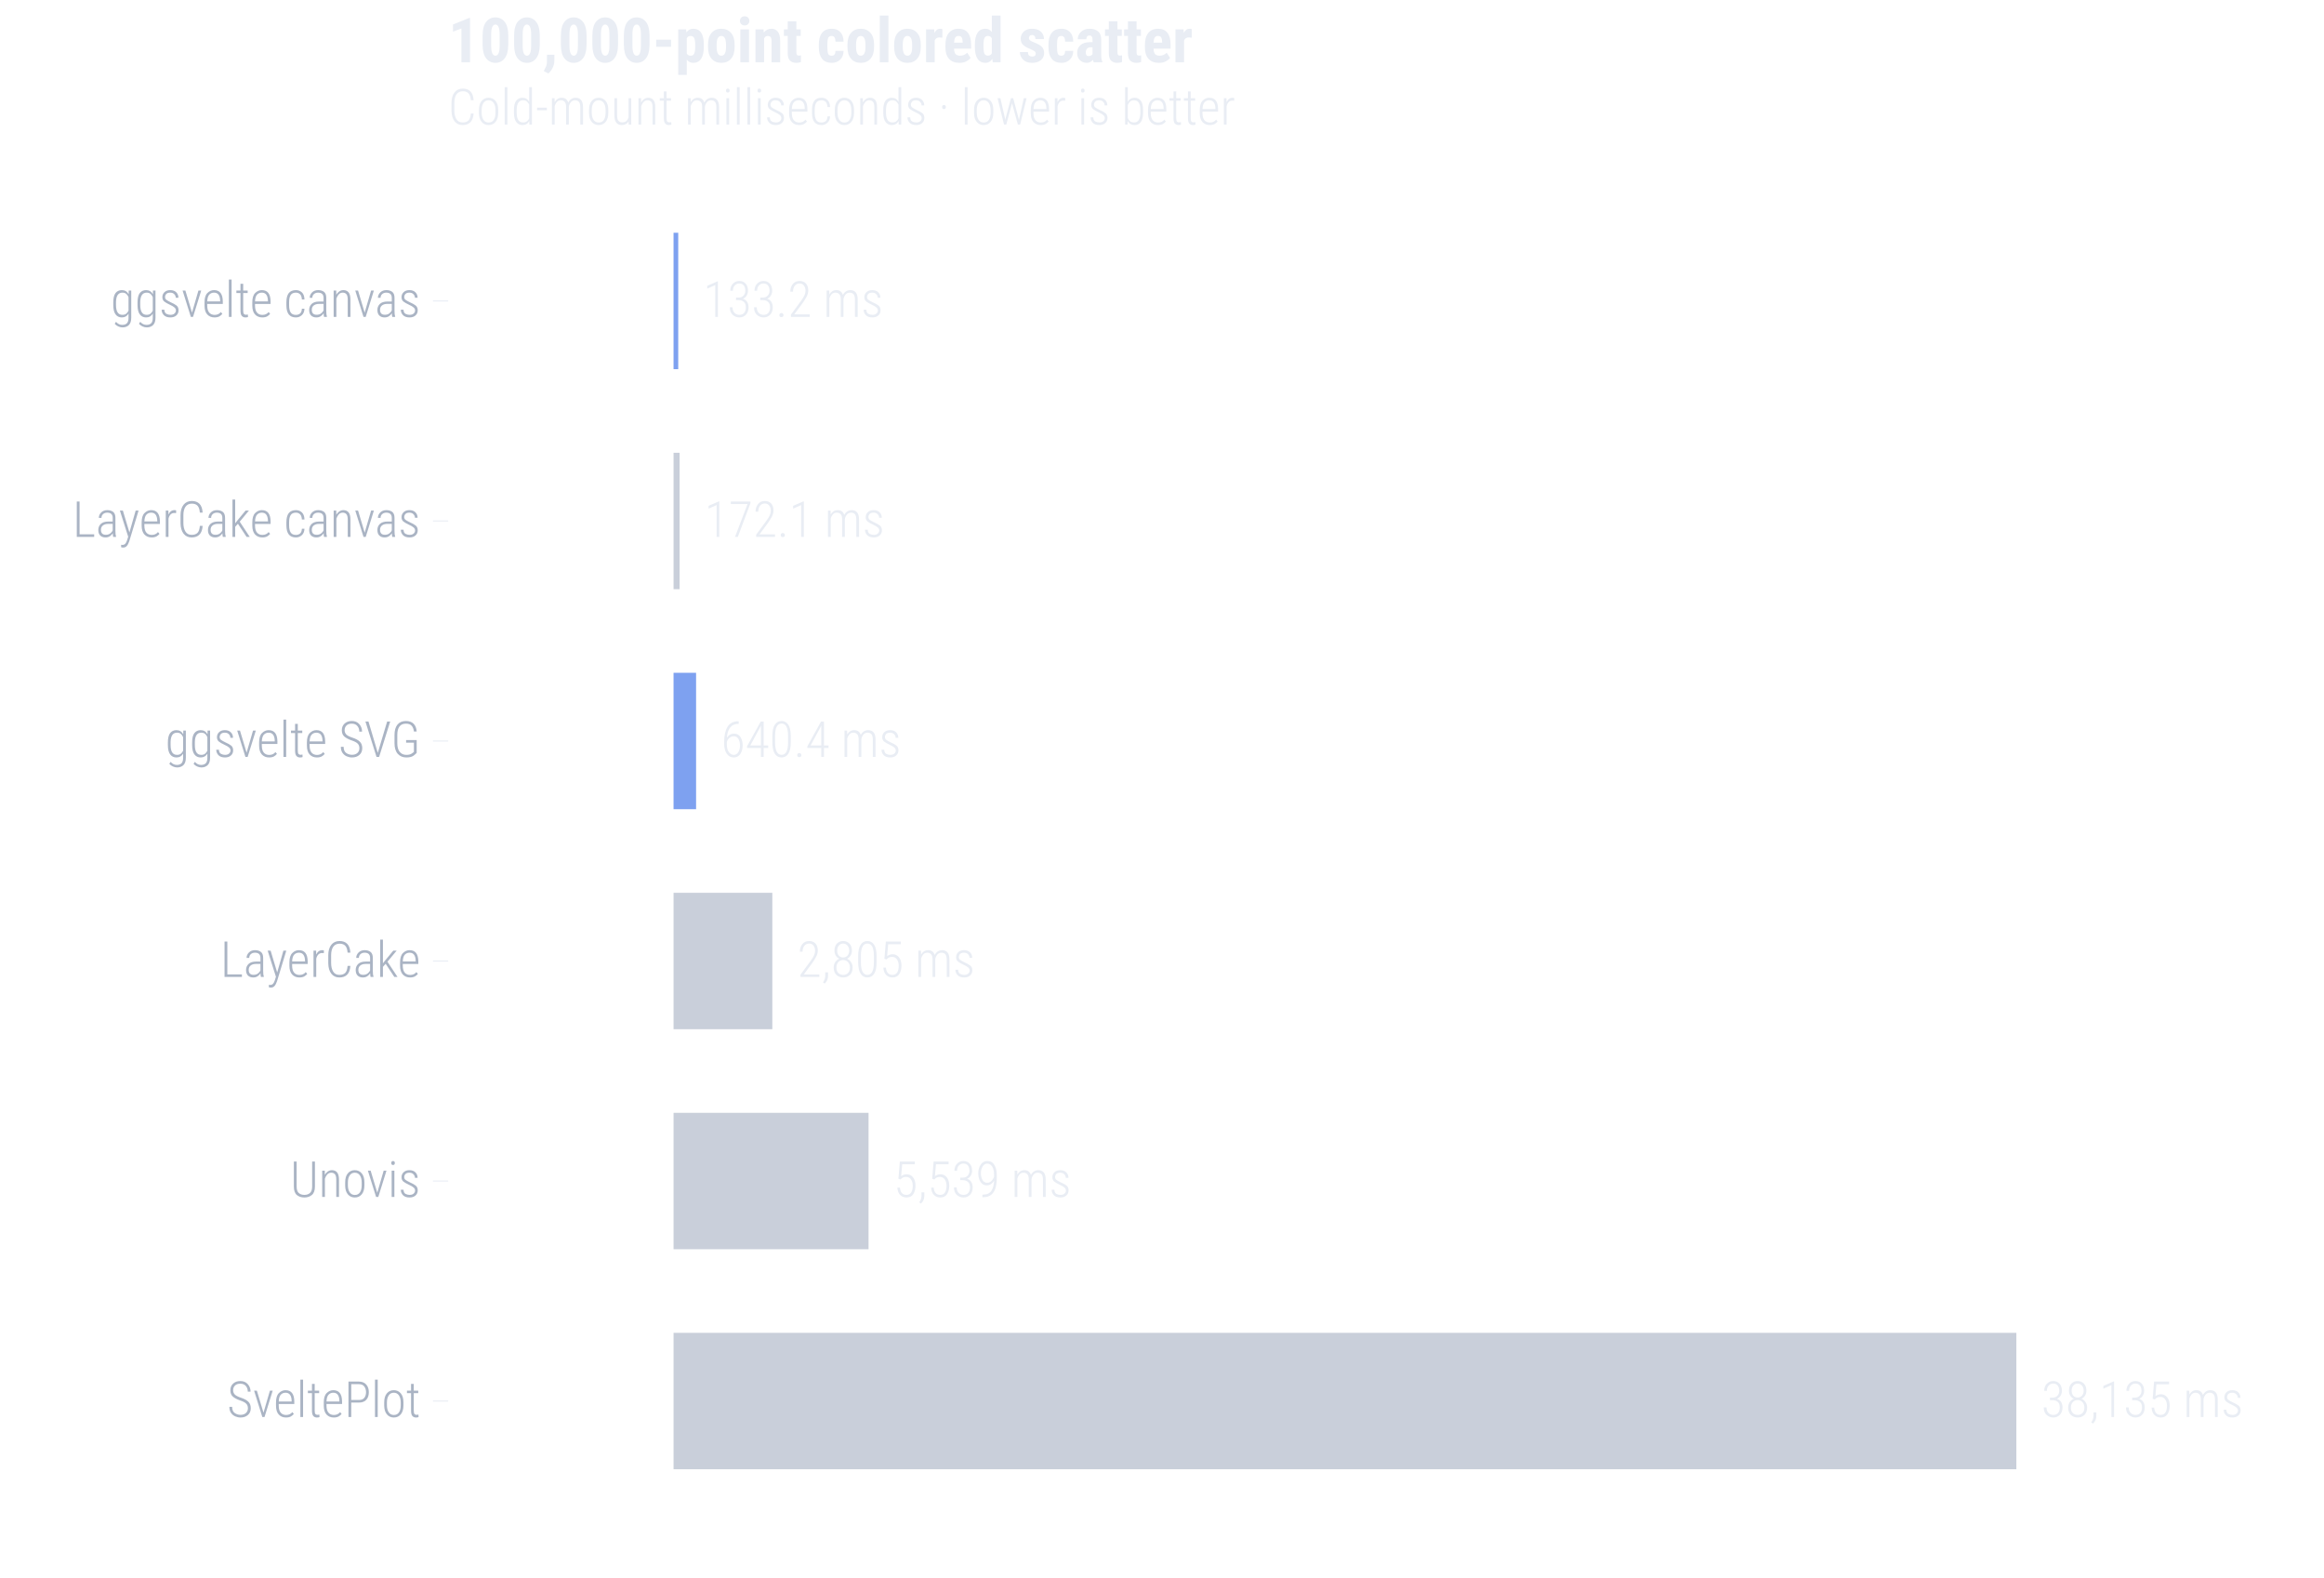
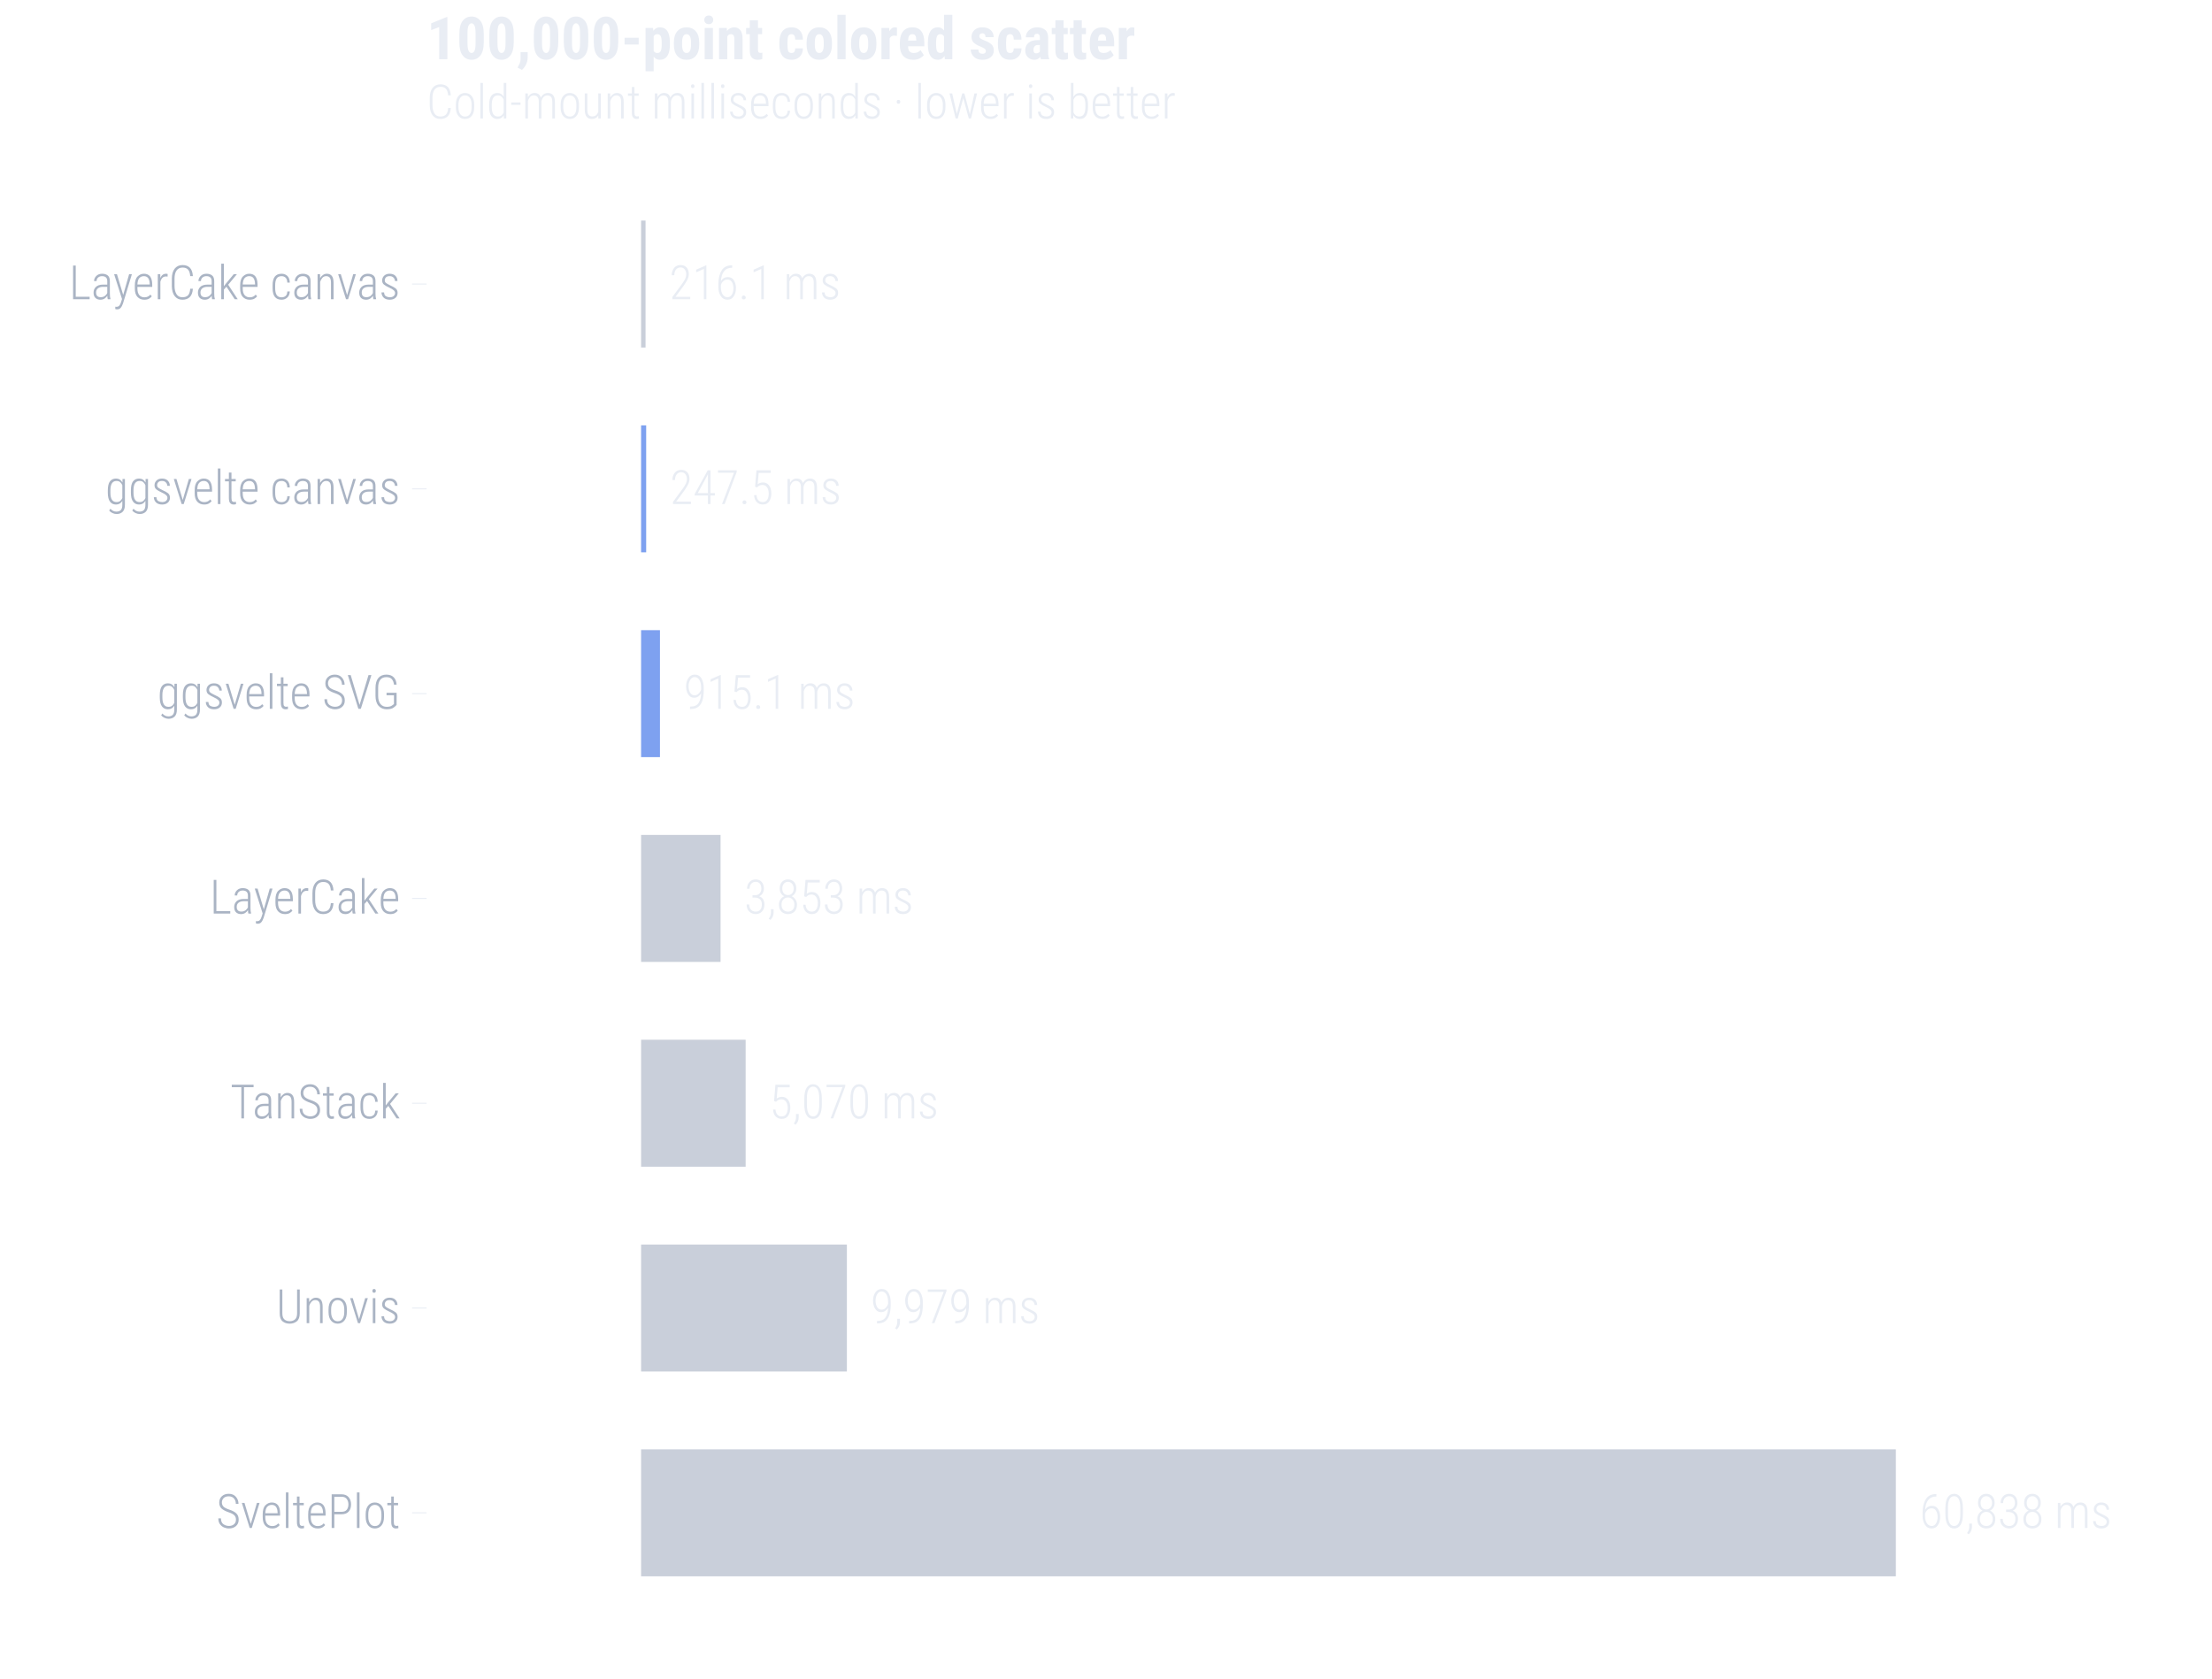
- <svg xmlns="http://www.w3.org/2000/svg" width="560" height="380" viewBox="0 0 560 380" role="img" aria-label="Bar chart of cold-mount time for a 100,000-point colored scatter: ggsvelte SVG 640.4 ms, ggsvelte canvas 133.2 ms, LayerCake 2,805 ms, LayerCake canvas 172.1 ms, Unovis 5,539 ms, SveltePlot 38,135 ms. Lower is better." class="gg-plot" font-family="&quot;Roboto Condensed&quot;, &quot;Arial Narrow&quot;, Arial, sans-serif" font-size="11" font-weight="300" text-rendering="optimizeLegibility" shape-rendering="geometricPrecision">
-   <rect class="gg-paper" width="560" height="380" fill="var(--gg-paper, transparent)" />
+ <svg xmlns="http://www.w3.org/2000/svg" width="560" height="425" viewBox="0 0 560 425" role="img" aria-label="Bar chart of cold-mount time for a 100,000-point colored scatter: ggsvelte SVG 915.1 ms, ggsvelte canvas 247.5 ms, LayerCake 3,853 ms, LayerCake canvas 216.1 ms, TanStack 5,070 ms, Unovis 9,979 ms, SveltePlot 60,838 ms. Lower is better." class="gg-plot" font-family="&quot;Roboto Condensed&quot;, &quot;Arial Narrow&quot;, Arial, sans-serif" font-size="11" font-weight="300" text-rendering="optimizeLegibility" shape-rendering="geometricPrecision">
+   <rect class="gg-paper" width="560" height="425" fill="var(--gg-paper, transparent)" />
  <text class="gg-title" x="108" y="15" font-size="15" font-weight="700" fill="var(--gg-ink, #e9edf4)">100,000-point colored scatter</text>
  <text class="gg-subtitle" x="108" y="30" font-size="12" font-weight="300" fill="var(--gg-ink, #e9edf4)">Cold-mount milliseconds · lower is better</text>
  <defs>
    <clipPath id="gg-clip-0">
-       <rect width="448" height="318" />
+       <rect width="448" height="363" />
    </clipPath>
  </defs>
  <g class="gg-panel" data-panel="0" transform="translate(108,46)">
-     <rect class="gg-panel-background" width="448" height="318" fill="var(--gg-panel, transparent)" />
+     <rect class="gg-panel-background" width="448" height="363" fill="var(--gg-panel, transparent)" />
    <g class="gg-grid" stroke="var(--gg-grid, transparent)" stroke-width="0.25" vector-effect="non-scaling-stroke">
-       <line x1="54.3" y1="0" x2="54.3" y2="318" />
-       <line x1="139.15" y1="0" x2="139.15" y2="318" />
-       <line x1="224" y1="0" x2="224" y2="318" />
-       <line x1="308.85" y1="0" x2="308.85" y2="318" />
-       <line x1="393.7" y1="0" x2="393.7" y2="318" />
-       <line x1="0" y1="291.5" x2="448" y2="291.5" />
-       <line x1="0" y1="238.5" x2="448" y2="238.5" />
-       <line x1="0" y1="185.5" x2="448" y2="185.5" />
-       <line x1="0" y1="132.5" x2="448" y2="132.5" />
-       <line x1="0" y1="79.5" x2="448" y2="79.5" />
-       <line x1="0" y1="26.5" x2="448" y2="26.5" />
+       <line x1="54.3" y1="0" x2="54.3" y2="363" />
+       <line x1="158.73" y1="0" x2="158.73" y2="363" />
+       <line x1="263.16" y1="0" x2="263.16" y2="363" />
+       <line x1="367.59" y1="0" x2="367.59" y2="363" />
+       <line x1="0" y1="337.07" x2="448" y2="337.07" />
+       <line x1="0" y1="285.21" x2="448" y2="285.21" />
+       <line x1="0" y1="233.36" x2="448" y2="233.36" />
+       <line x1="0" y1="181.5" x2="448" y2="181.5" />
+       <line x1="0" y1="129.64" x2="448" y2="129.64" />
+       <line x1="0" y1="77.79" x2="448" y2="77.79" />
+       <line x1="0" y1="25.93" x2="448" y2="25.93" />
    </g>
    <g class="gg-marks" clip-path="url(#gg-clip-0)">
      <g class="gg-batch gg-rects" data-layer="0">
-         <rect x="54.3" y="10.07" width="1.13" height="32.86" fill="#7ea1f0" />
-         <rect x="54.3" y="63.07" width="1.46" height="32.86" fill="#c9cfda" />
-         <rect x="54.3" y="116.07" width="5.43" height="32.86" fill="#7ea1f0" />
-         <rect x="54.3" y="169.07" width="23.8" height="32.86" fill="#c9cfda" />
-         <rect x="54.3" y="222.07" width="46.99" height="32.86" fill="#c9cfda" />
-         <rect x="54.3" y="275.07" width="323.57" height="32.86" fill="#c9cfda" />
+         <rect x="54.3" y="9.85" width="1.13" height="32.15" fill="#c9cfda" />
+         <rect x="54.3" y="61.71" width="1.29" height="32.15" fill="#7ea1f0" />
+         <rect x="54.3" y="113.57" width="4.78" height="32.15" fill="#7ea1f0" />
+         <rect x="54.3" y="165.42" width="20.12" height="32.15" fill="#c9cfda" />
+         <rect x="54.3" y="217.28" width="26.47" height="32.15" fill="#c9cfda" />
+         <rect x="54.3" y="269.14" width="52.1" height="32.15" fill="#c9cfda" />
+         <rect x="54.3" y="321" width="317.66" height="32.15" fill="#c9cfda" />
      </g>
      <g class="gg-batch gg-glyphs" data-layer="1" font-size="12" text-anchor="start">
-         <text x="61.43" y="26.5" dy="0.32em" fill="var(--gg-ink, #e9edf4)">133.2 ms</text>
-         <text x="61.76" y="79.5" dy="0.32em" fill="var(--gg-ink, #e9edf4)">172.1 ms</text>
-         <text x="65.74" y="132.5" dy="0.32em" fill="var(--gg-ink, #e9edf4)">640.4 ms</text>
-         <text x="84.11" y="185.5" dy="0.32em" fill="var(--gg-ink, #e9edf4)">2,805 ms</text>
-         <text x="107.3" y="238.5" dy="0.32em" fill="var(--gg-ink, #e9edf4)">5,539 ms</text>
-         <text x="383.88" y="291.5" dy="0.32em" fill="var(--gg-ink, #e9edf4)">38,135 ms</text>
+         <text x="61.43" y="25.93" dy="0.32em" fill="var(--gg-ink, #e9edf4)">216.1 ms</text>
+         <text x="61.6" y="77.79" dy="0.32em" fill="var(--gg-ink, #e9edf4)">247.5 ms</text>
+         <text x="65.08" y="129.64" dy="0.32em" fill="var(--gg-ink, #e9edf4)">915.1 ms</text>
+         <text x="80.42" y="181.5" dy="0.32em" fill="var(--gg-ink, #e9edf4)">3,853 ms</text>
+         <text x="86.78" y="233.36" dy="0.32em" fill="var(--gg-ink, #e9edf4)">5,070 ms</text>
+         <text x="112.41" y="285.21" dy="0.32em" fill="var(--gg-ink, #e9edf4)">9,979 ms</text>
+         <text x="377.96" y="337.07" dy="0.32em" fill="var(--gg-ink, #e9edf4)">60,838 ms</text>
      </g>
    </g>
-     <rect class="gg-panel-border" width="448" height="318" fill="none" stroke="var(--gg-panelBorder, transparent)" stroke-width="0.5" vector-effect="non-scaling-stroke" />
+     <rect class="gg-panel-border" width="448" height="363" fill="none" stroke="var(--gg-panelBorder, transparent)" stroke-width="0.5" vector-effect="non-scaling-stroke" />
  </g>
  <g class="gg-axis gg-axis-y" transform="translate(108,46)">
-     <g class="gg-tick" transform="translate(0,291.5)">
+     <g class="gg-tick" transform="translate(0,337.07)">
      <line x2="-3.67" stroke="var(--gg-tickColor, #e9edf4)" stroke-width="0.25" vector-effect="non-scaling-stroke" />
      <text x="-6.67" dy="0.32em" text-anchor="end" fill="var(--gg-axisText, #aab4c4)" font-size="12" font-weight="300">SveltePlot</text>
    </g>
-     <g class="gg-tick" transform="translate(0,238.5)">
+     <g class="gg-tick" transform="translate(0,285.21)">
      <line x2="-3.67" stroke="var(--gg-tickColor, #e9edf4)" stroke-width="0.25" vector-effect="non-scaling-stroke" />
      <text x="-6.67" dy="0.32em" text-anchor="end" fill="var(--gg-axisText, #aab4c4)" font-size="12" font-weight="300">Unovis</text>
    </g>
-     <g class="gg-tick" transform="translate(0,185.5)">
+     <g class="gg-tick" transform="translate(0,233.36)">
+       <line x2="-3.67" stroke="var(--gg-tickColor, #e9edf4)" stroke-width="0.25" vector-effect="non-scaling-stroke" />
+       <text x="-6.67" dy="0.32em" text-anchor="end" fill="var(--gg-axisText, #aab4c4)" font-size="12" font-weight="300">TanStack</text>
+     </g>
+     <g class="gg-tick" transform="translate(0,181.5)">
      <line x2="-3.67" stroke="var(--gg-tickColor, #e9edf4)" stroke-width="0.25" vector-effect="non-scaling-stroke" />
      <text x="-6.67" dy="0.32em" text-anchor="end" fill="var(--gg-axisText, #aab4c4)" font-size="12" font-weight="300">LayerCake</text>
    </g>
-     <g class="gg-tick" transform="translate(0,132.5)">
+     <g class="gg-tick" transform="translate(0,129.64)">
      <line x2="-3.67" stroke="var(--gg-tickColor, #e9edf4)" stroke-width="0.25" vector-effect="non-scaling-stroke" />
      <text x="-6.67" dy="0.32em" text-anchor="end" fill="var(--gg-axisText, #aab4c4)" font-size="12" font-weight="300">ggsvelte SVG</text>
    </g>
-     <g class="gg-tick" transform="translate(0,79.5)">
+     <g class="gg-tick" transform="translate(0,77.79)">
+       <line x2="-3.67" stroke="var(--gg-tickColor, #e9edf4)" stroke-width="0.25" vector-effect="non-scaling-stroke" />
+       <text x="-6.67" dy="0.32em" text-anchor="end" fill="var(--gg-axisText, #aab4c4)" font-size="12" font-weight="300">ggsvelte canvas</text>
+     </g>
+     <g class="gg-tick" transform="translate(0,25.93)">
      <line x2="-3.67" stroke="var(--gg-tickColor, #e9edf4)" stroke-width="0.25" vector-effect="non-scaling-stroke" />
      <text x="-6.67" dy="0.32em" text-anchor="end" fill="var(--gg-axisText, #aab4c4)" font-size="12" font-weight="300">LayerCake canvas</text>
    </g>
-     <g class="gg-tick" transform="translate(0,26.5)">
-       <line x2="-3.67" stroke="var(--gg-tickColor, #e9edf4)" stroke-width="0.25" vector-effect="non-scaling-stroke" />
-       <text x="-6.67" dy="0.32em" text-anchor="end" fill="var(--gg-axisText, #aab4c4)" font-size="12" font-weight="300">ggsvelte canvas</text>
-     </g>
  </g>
</svg>
